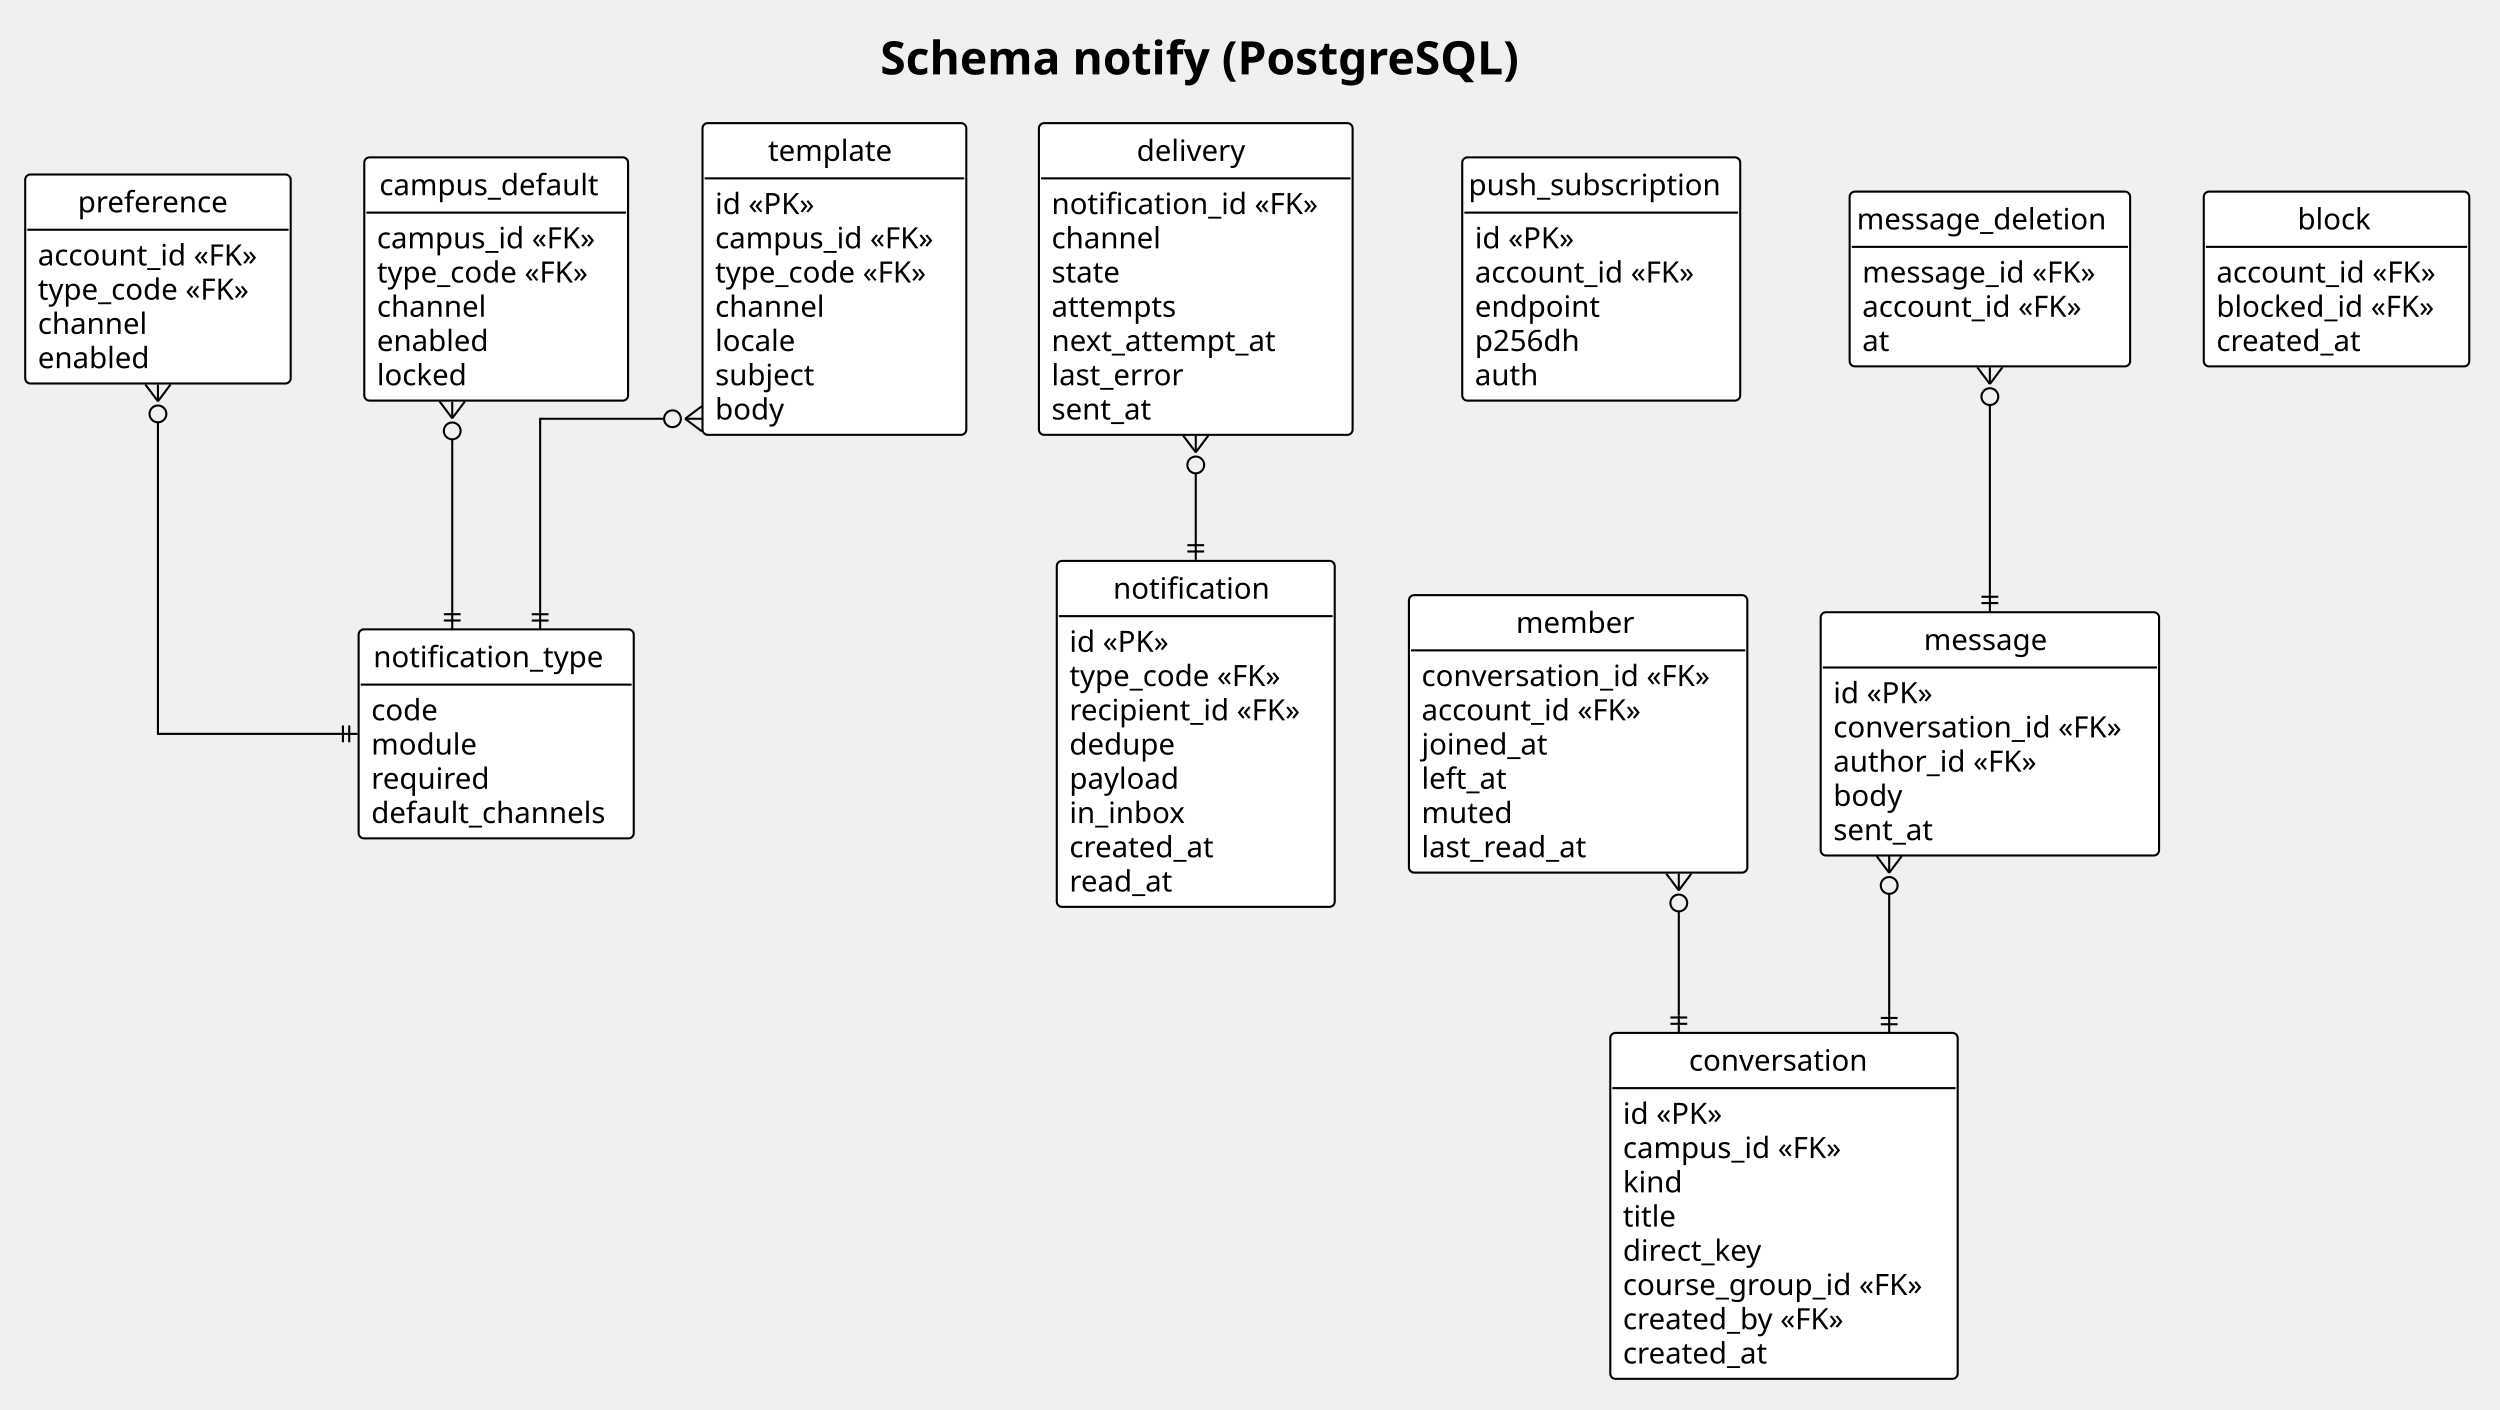
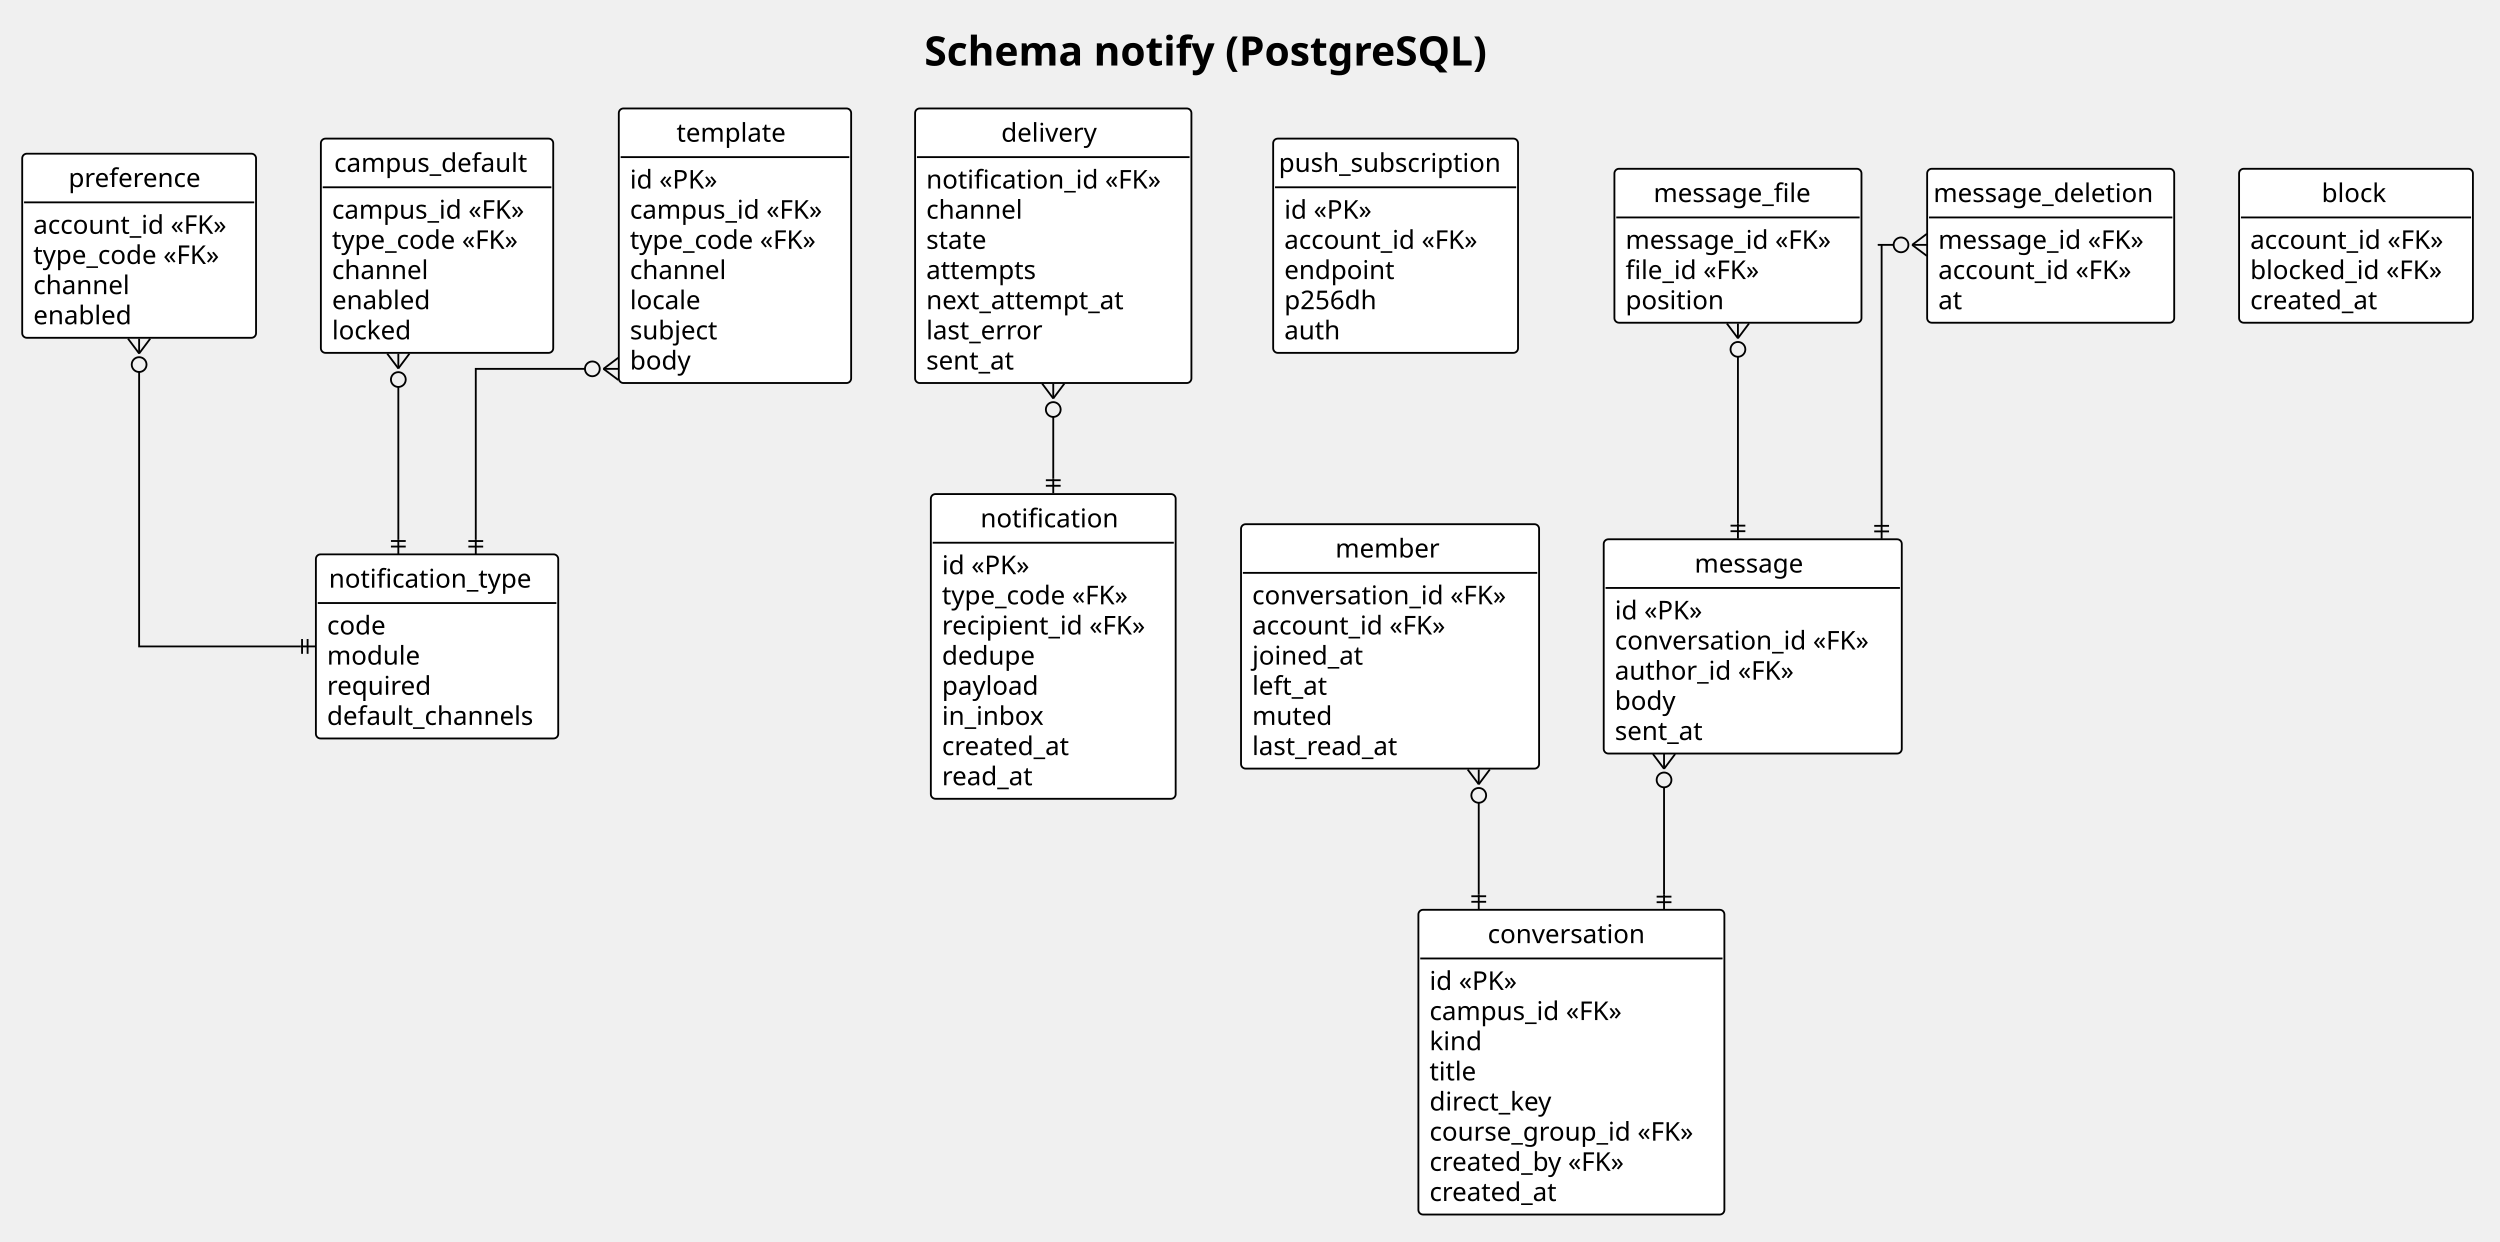
- <svg xmlns="http://www.w3.org/2000/svg" version="1.1" data-diagram-type="CLASS" style="width:1190px;height:671px;background:#FFFFFF;" width="1190px" height="671px" viewBox="0 0 1190 671" zoomAndPan="magnify" preserveAspectRatio="none" contentStyleType="text/css">
+ <svg xmlns="http://www.w3.org/2000/svg" version="1.1" data-diagram-type="CLASS" style="width:1351px;height:671px;background:#FFFFFF;" width="1351px" height="671px" viewBox="0 0 1351 671" zoomAndPan="magnify" preserveAspectRatio="none" contentStyleType="text/css">
  <defs />
  <g font-family="sans-serif" lengthAdjust="spacing">
    <g class="title" data-source-line="5">
-       <text x="419.01" y="35.421" fill="#000" font-size="22" textLength="350.346" font-weight="700" font-family="Verdana">Schema notify (PostgreSQL)</text>
+       <text x="499.51" y="35.421" fill="#000" font-size="22" textLength="350.346" font-weight="700" font-family="Verdana">Schema notify (PostgreSQL)</text>
    </g>
    <g class="entity" data-qualified-name="notification_type" id="ent0001" data-source-line="7">
      <rect x="170.71" y="299.579" width="130.952" height="99.484" fill="#FFF" style="stroke:#000;stroke-width:1;" rx="2.5" ry="2.5" />
      <text x="177.684" y="317.574" fill="#000" font-size="14" textLength="117.004" font-family="Verdana">notification_type</text>
      <line x1="171.71" y1="325.876" x2="300.662" y2="325.876" style="stroke:#000;stroke-width:1;" />
      <text x="176.71" y="342.871" fill="#000" font-size="14" textLength="33.763" font-family="Verdana">code</text>
      <text x="176.71" y="359.168" fill="#000" font-size="14" textLength="52.466" font-family="Verdana">module</text>
      <text x="176.71" y="375.465" fill="#000" font-size="14" textLength="59.274" font-family="Verdana">required</text>
      <text x="176.71" y="391.762" fill="#000" font-size="14" textLength="118.952" font-family="Verdana">default_channels</text>
    </g>
    <g class="entity" data-qualified-name="preference" id="ent0002" data-source-line="13">
      <rect x="12" y="83.059" width="126.365" height="99.484" fill="#FFF" style="stroke:#000;stroke-width:1;" rx="2.5" ry="2.5" />
      <text x="37.007" y="101.054" fill="#000" font-size="14" textLength="76.351" font-family="Verdana">preference</text>
      <line x1="13" y1="109.356" x2="137.365" y2="109.356" style="stroke:#000;stroke-width:1;" />
      <text x="18" y="126.351" fill="#000" font-size="14" textLength="114.365" font-family="Verdana">account_id «FK»</text>
      <text x="18" y="142.648" fill="#000" font-size="14" textLength="110.852" font-family="Verdana">type_code «FK»</text>
      <text x="18" y="158.945" fill="#000" font-size="14" textLength="55.398" font-family="Verdana">channel</text>
      <text x="18" y="175.242" fill="#000" font-size="14" textLength="56.342" font-family="Verdana">enabled</text>
    </g>
    <g class="entity" data-qualified-name="campus_default" id="ent0003" data-source-line="19">
      <rect x="173.4" y="74.909" width="125.559" height="115.781" fill="#FFF" style="stroke:#000;stroke-width:1;" rx="2.5" ry="2.5" />
      <text x="180.566" y="92.904" fill="#000" font-size="14" textLength="111.228" font-family="Verdana">campus_default</text>
      <line x1="174.4" y1="101.206" x2="297.959" y2="101.206" style="stroke:#000;stroke-width:1;" />
      <text x="179.4" y="118.201" fill="#000" font-size="14" textLength="113.559" font-family="Verdana">campus_id «FK»</text>
      <text x="179.4" y="134.498" fill="#000" font-size="14" textLength="110.852" font-family="Verdana">type_code «FK»</text>
      <text x="179.4" y="150.795" fill="#000" font-size="14" textLength="55.398" font-family="Verdana">channel</text>
      <text x="179.4" y="167.092" fill="#000" font-size="14" textLength="56.342" font-family="Verdana">enabled</text>
      <text x="179.4" y="183.389" fill="#000" font-size="14" textLength="45.76" font-family="Verdana">locked</text>
    </g>
    <g class="entity" data-qualified-name="template" id="ent0004" data-source-line="26">
      <rect x="334.4" y="58.609" width="125.559" height="148.375" fill="#FFF" style="stroke:#000;stroke-width:1;" rx="2.5" ry="2.5" />
      <text x="365.58" y="76.604" fill="#000" font-size="14" textLength="63.198" font-family="Verdana">template</text>
      <line x1="335.4" y1="84.906" x2="458.959" y2="84.906" style="stroke:#000;stroke-width:1;" />
      <text x="340.4" y="101.901" fill="#000" font-size="14" textLength="51.98" font-family="Verdana">id «PK»</text>
      <text x="340.4" y="118.198" fill="#000" font-size="14" textLength="113.559" font-family="Verdana">campus_id «FK»</text>
      <text x="340.4" y="134.495" fill="#000" font-size="14" textLength="110.852" font-family="Verdana">type_code «FK»</text>
      <text x="340.4" y="150.792" fill="#000" font-size="14" textLength="55.398" font-family="Verdana">channel</text>
      <text x="340.4" y="167.089" fill="#000" font-size="14" textLength="41.234" font-family="Verdana">locale</text>
      <text x="340.4" y="183.386" fill="#000" font-size="14" textLength="50.743" font-family="Verdana">subject</text>
      <text x="340.4" y="199.683" fill="#000" font-size="14" textLength="34.624" font-family="Verdana">body</text>
    </g>
    <g class="entity" data-qualified-name="notification" id="ent0005" data-source-line="35">
      <rect x="503.03" y="266.989" width="132.299" height="164.672" fill="#FFF" style="stroke:#000;stroke-width:1;" rx="2.5" ry="2.5" />
      <text x="529.815" y="284.984" fill="#000" font-size="14" textLength="78.729" font-family="Verdana">notification</text>
      <line x1="504.03" y1="293.286" x2="634.329" y2="293.286" style="stroke:#000;stroke-width:1;" />
      <text x="509.03" y="310.281" fill="#000" font-size="14" textLength="51.98" font-family="Verdana">id «PK»</text>
      <text x="509.03" y="326.578" fill="#000" font-size="14" textLength="110.852" font-family="Verdana">type_code «FK»</text>
      <text x="509.03" y="342.875" fill="#000" font-size="14" textLength="120.299" font-family="Verdana">recipient_id «FK»</text>
      <text x="509.03" y="359.172" fill="#000" font-size="14" textLength="52.76" font-family="Verdana">dedupe</text>
      <text x="509.03" y="375.469" fill="#000" font-size="14" textLength="55.672" font-family="Verdana">payload</text>
      <text x="509.03" y="391.766" fill="#000" font-size="14" textLength="58.263" font-family="Verdana">in_inbox</text>
      <text x="509.03" y="408.063" fill="#000" font-size="14" textLength="74.703" font-family="Verdana">created_at</text>
      <text x="509.03" y="424.359" fill="#000" font-size="14" textLength="52.903" font-family="Verdana">read_at</text>
    </g>
    <g class="entity" data-qualified-name="delivery" id="ent0006" data-source-line="45">
      <rect x="494.52" y="58.609" width="149.32" height="148.375" fill="#FFF" style="stroke:#000;stroke-width:1;" rx="2.5" ry="2.5" />
      <text x="541.071" y="76.604" fill="#000" font-size="14" textLength="56.219" font-family="Verdana">delivery</text>
      <line x1="495.52" y1="84.906" x2="642.84" y2="84.906" style="stroke:#000;stroke-width:1;" />
      <text x="500.52" y="101.901" fill="#000" font-size="14" textLength="137.32" font-family="Verdana">notification_id «FK»</text>
      <text x="500.52" y="118.198" fill="#000" font-size="14" textLength="55.398" font-family="Verdana">channel</text>
      <text x="500.52" y="134.495" fill="#000" font-size="14" textLength="35.465" font-family="Verdana">state</text>
      <text x="500.52" y="150.792" fill="#000" font-size="14" textLength="63.479" font-family="Verdana">attempts</text>
      <text x="500.52" y="167.089" fill="#000" font-size="14" textLength="115.514" font-family="Verdana">next_attempt_at</text>
      <text x="500.52" y="183.386" fill="#000" font-size="14" textLength="66.698" font-family="Verdana">last_error</text>
      <text x="500.52" y="199.683" fill="#000" font-size="14" textLength="51.338" font-family="Verdana">sent_at</text>
    </g>
    <g class="entity" data-qualified-name="push_subscription" id="ent0007" data-source-line="54">
-       <rect x="696.02" y="74.909" width="132.321" height="115.781" fill="#FFF" style="stroke:#000;stroke-width:1;" rx="2.5" ry="2.5" />
-       <text x="699.02" y="92.904" fill="#000" font-size="14" textLength="126.321" font-family="Verdana">push_subscription</text>
-       <line x1="697.02" y1="101.206" x2="827.341" y2="101.206" style="stroke:#000;stroke-width:1;" />
-       <text x="702.02" y="118.201" fill="#000" font-size="14" textLength="51.98" font-family="Verdana">id «PK»</text>
-       <text x="702.02" y="134.498" fill="#000" font-size="14" textLength="114.365" font-family="Verdana">account_id «FK»</text>
-       <text x="702.02" y="150.795" fill="#000" font-size="14" textLength="62.077" font-family="Verdana">endpoint</text>
-       <text x="702.02" y="167.092" fill="#000" font-size="14" textLength="53.368" font-family="Verdana">p256dh</text>
-       <text x="702.02" y="183.389" fill="#000" font-size="14" textLength="31.814" font-family="Verdana">auth</text>
+       <rect x="688.02" y="74.909" width="132.321" height="115.781" fill="#FFF" style="stroke:#000;stroke-width:1;" rx="2.5" ry="2.5" />
+       <text x="691.02" y="92.904" fill="#000" font-size="14" textLength="126.321" font-family="Verdana">push_subscription</text>
+       <line x1="689.02" y1="101.206" x2="819.341" y2="101.206" style="stroke:#000;stroke-width:1;" />
+       <text x="694.02" y="118.201" fill="#000" font-size="14" textLength="51.98" font-family="Verdana">id «PK»</text>
+       <text x="694.02" y="134.498" fill="#000" font-size="14" textLength="114.365" font-family="Verdana">account_id «FK»</text>
+       <text x="694.02" y="150.795" fill="#000" font-size="14" textLength="62.077" font-family="Verdana">endpoint</text>
+       <text x="694.02" y="167.092" fill="#000" font-size="14" textLength="53.368" font-family="Verdana">p256dh</text>
+       <text x="694.02" y="183.389" fill="#000" font-size="14" textLength="31.814" font-family="Verdana">auth</text>
    </g>
    <g class="entity" data-qualified-name="conversation" id="ent0008" data-source-line="61">
      <rect x="766.5" y="491.659" width="165.357" height="164.672" fill="#FFF" style="stroke:#000;stroke-width:1;" rx="2.5" ry="2.5" />
      <text x="803.938" y="509.654" fill="#000" font-size="14" textLength="90.48" font-family="Verdana">conversation</text>
      <line x1="767.5" y1="517.956" x2="930.857" y2="517.956" style="stroke:#000;stroke-width:1;" />
      <text x="772.5" y="534.951" fill="#000" font-size="14" textLength="51.98" font-family="Verdana">id «PK»</text>
      <text x="772.5" y="551.248" fill="#000" font-size="14" textLength="113.559" font-family="Verdana">campus_id «FK»</text>
      <text x="772.5" y="567.545" fill="#000" font-size="14" textLength="29.757" font-family="Verdana">kind</text>
      <text x="772.5" y="583.842" fill="#000" font-size="14" textLength="27.371" font-family="Verdana">title</text>
      <text x="772.5" y="600.139" fill="#000" font-size="14" textLength="72.338" font-family="Verdana">direct_key</text>
      <text x="772.5" y="616.436" fill="#000" font-size="14" textLength="153.357" font-family="Verdana">course_group_id «FK»</text>
      <text x="772.5" y="632.733" fill="#000" font-size="14" textLength="116.621" font-family="Verdana">created_by «FK»</text>
      <text x="772.5" y="649.029" fill="#000" font-size="14" textLength="74.703" font-family="Verdana">created_at</text>
    </g>
    <g class="entity" data-qualified-name="member" id="ent0009" data-source-line="71">
      <rect x="670.65" y="283.279" width="161.071" height="132.078" fill="#FFF" style="stroke:#000;stroke-width:1;" rx="2.5" ry="2.5" />
      <text x="721.613" y="301.274" fill="#000" font-size="14" textLength="59.145" font-family="Verdana">member</text>
      <line x1="671.65" y1="309.576" x2="830.721" y2="309.576" style="stroke:#000;stroke-width:1;" />
      <text x="676.65" y="326.571" fill="#000" font-size="14" textLength="149.071" font-family="Verdana">conversation_id «FK»</text>
      <text x="676.65" y="342.868" fill="#000" font-size="14" textLength="114.365" font-family="Verdana">account_id «FK»</text>
      <text x="676.65" y="359.165" fill="#000" font-size="14" textLength="63.786" font-family="Verdana">joined_at</text>
      <text x="676.65" y="375.462" fill="#000" font-size="14" textLength="43.989" font-family="Verdana">left_at</text>
      <text x="676.65" y="391.759" fill="#000" font-size="14" textLength="45.5" font-family="Verdana">muted</text>
      <text x="676.65" y="408.056" fill="#000" font-size="14" textLength="85.155" font-family="Verdana">last_read_at</text>
    </g>
    <g class="entity" data-qualified-name="message" id="ent0010" data-source-line="79">
      <rect x="866.65" y="291.429" width="161.071" height="115.781" fill="#FFF" style="stroke:#000;stroke-width:1;" rx="2.5" ry="2.5" />
      <text x="915.727" y="309.424" fill="#000" font-size="14" textLength="62.918" font-family="Verdana">message</text>
      <line x1="867.65" y1="317.726" x2="1026.721" y2="317.726" style="stroke:#000;stroke-width:1;" />
      <text x="872.65" y="334.721" fill="#000" font-size="14" textLength="51.98" font-family="Verdana">id «PK»</text>
      <text x="872.65" y="351.018" fill="#000" font-size="14" textLength="149.071" font-family="Verdana">conversation_id «FK»</text>
      <text x="872.65" y="367.315" fill="#000" font-size="14" textLength="104.727" font-family="Verdana">author_id «FK»</text>
      <text x="872.65" y="383.612" fill="#000" font-size="14" textLength="34.624" font-family="Verdana">body</text>
      <text x="872.65" y="399.909" fill="#000" font-size="14" textLength="51.338" font-family="Verdana">sent_at</text>
    </g>
-     <g class="entity" data-qualified-name="message_deletion" id="ent0011" data-source-line="86">
-       <rect x="880.43" y="91.209" width="133.509" height="83.188" fill="#FFF" style="stroke:#000;stroke-width:1;" rx="2.5" ry="2.5" />
-       <text x="883.815" y="109.204" fill="#000" font-size="14" textLength="126.738" font-family="Verdana">message_deletion</text>
-       <line x1="881.43" y1="117.506" x2="1012.939" y2="117.506" style="stroke:#000;stroke-width:1;" />
-       <text x="886.43" y="134.501" fill="#000" font-size="14" textLength="121.509" font-family="Verdana">message_id «FK»</text>
-       <text x="886.43" y="150.798" fill="#000" font-size="14" textLength="114.365" font-family="Verdana">account_id «FK»</text>
-       <text x="886.43" y="167.095" fill="#000" font-size="14" textLength="14.068" font-family="Verdana">at</text>
-     </g>
-     <g class="entity" data-qualified-name="block" id="ent0012" data-source-line="91">
-       <rect x="1049" y="91.209" width="126.365" height="83.188" fill="#FFF" style="stroke:#000;stroke-width:1;" rx="2.5" ry="2.5" />
-       <text x="1093.609" y="109.204" fill="#000" font-size="14" textLength="37.146" font-family="Verdana">block</text>
-       <line x1="1050" y1="117.506" x2="1174.365" y2="117.506" style="stroke:#000;stroke-width:1;" />
-       <text x="1055" y="134.501" fill="#000" font-size="14" textLength="114.365" font-family="Verdana">account_id «FK»</text>
-       <text x="1055" y="150.798" fill="#000" font-size="14" textLength="113.237" font-family="Verdana">blocked_id «FK»</text>
-       <text x="1055" y="167.095" fill="#000" font-size="14" textLength="74.703" font-family="Verdana">created_at</text>
-     </g>
-     <g class="link" data-entity-1="ent0002" data-entity-2="ent0001" id="lnk13" data-source-line="97" data-link-type="crowfoot">
-       <path d="M75.18,201.019 C75.18,264.989 75.18,349.329 75.18,349.329 C75.18,349.329 117.77,349.329 162.23,349.329" style="stroke:#000;stroke-width:1;" fill="none" id="preference-notification_type" codeLine="97" />
+     <g class="entity" data-qualified-name="message_file" id="ent0011" data-source-line="86">
+       <rect x="872.43" y="91.209" width="133.509" height="83.188" fill="#FFF" style="stroke:#000;stroke-width:1;" rx="2.5" ry="2.5" />
+       <text x="893.565" y="109.204" fill="#000" font-size="14" textLength="91.239" font-family="Verdana">message_file</text>
+       <line x1="873.43" y1="117.506" x2="1004.939" y2="117.506" style="stroke:#000;stroke-width:1;" />
+       <text x="878.43" y="134.501" fill="#000" font-size="14" textLength="121.509" font-family="Verdana">message_id «FK»</text>
+       <text x="878.43" y="150.798" fill="#000" font-size="14" textLength="79.912" font-family="Verdana">file_id «FK»</text>
+       <text x="878.43" y="167.095" fill="#000" font-size="14" textLength="55.453" font-family="Verdana">position</text>
+     </g>
+     <g class="entity" data-qualified-name="message_deletion" id="ent0012" data-source-line="91">
+       <rect x="1041.43" y="91.209" width="133.509" height="83.188" fill="#FFF" style="stroke:#000;stroke-width:1;" rx="2.5" ry="2.5" />
+       <text x="1044.815" y="109.204" fill="#000" font-size="14" textLength="126.738" font-family="Verdana">message_deletion</text>
+       <line x1="1042.43" y1="117.506" x2="1173.939" y2="117.506" style="stroke:#000;stroke-width:1;" />
+       <text x="1047.43" y="134.501" fill="#000" font-size="14" textLength="121.509" font-family="Verdana">message_id «FK»</text>
+       <text x="1047.43" y="150.798" fill="#000" font-size="14" textLength="114.365" font-family="Verdana">account_id «FK»</text>
+       <text x="1047.43" y="167.095" fill="#000" font-size="14" textLength="14.068" font-family="Verdana">at</text>
+     </g>
+     <g class="entity" data-qualified-name="block" id="ent0013" data-source-line="96">
+       <rect x="1210" y="91.209" width="126.365" height="83.188" fill="#FFF" style="stroke:#000;stroke-width:1;" rx="2.5" ry="2.5" />
+       <text x="1254.609" y="109.204" fill="#000" font-size="14" textLength="37.146" font-family="Verdana">block</text>
+       <line x1="1211" y1="117.506" x2="1335.365" y2="117.506" style="stroke:#000;stroke-width:1;" />
+       <text x="1216" y="134.501" fill="#000" font-size="14" textLength="114.365" font-family="Verdana">account_id «FK»</text>
+       <text x="1216" y="150.798" fill="#000" font-size="14" textLength="113.237" font-family="Verdana">blocked_id «FK»</text>
+       <text x="1216" y="167.095" fill="#000" font-size="14" textLength="74.703" font-family="Verdana">created_at</text>
+     </g>
+     <g class="link" data-entity-1="ent0002" data-entity-2="ent0001" id="lnk14" data-source-line="102" data-link-type="crowfoot">
+       <path d="M75.18,201.019 C75.18,264.989 75.18,349.329 75.18,349.329 C75.18,349.329 117.77,349.329 162.23,349.329" style="stroke:#000;stroke-width:1;" fill="none" id="preference-notification_type" codeLine="102" />
      <line x1="75.18" y1="191.019" x2="69.18" y2="183.019" style="stroke:#000;stroke-width:1;" />
      <line x1="75.18" y1="191.019" x2="81.18" y2="183.019" style="stroke:#000;stroke-width:1;" />
      <line x1="75.18" y1="191.019" x2="75.18" y2="183.019" style="stroke:#000;stroke-width:1;" />
      <ellipse cx="75.18" cy="197.019" rx="4" ry="4" fill="none" style="stroke:#000;stroke-width:1;" />
      <line x1="166.23" y1="345.329" x2="166.23" y2="353.329" style="stroke:#000;stroke-width:1;" />
      <line x1="163.23" y1="345.329" x2="163.23" y2="353.329" style="stroke:#000;stroke-width:1;" />
      <line x1="162.23" y1="349.329" x2="170.23" y2="349.329" style="stroke:#000;stroke-width:1;" />
    </g>
-     <g class="link" data-entity-1="ent0003" data-entity-2="ent0001" id="lnk14" data-source-line="98" data-link-type="crowfoot">
-       <path d="M215.26,209.109 C215.26,242.929 215.26,259.079 215.26,291.359" style="stroke:#000;stroke-width:1;" fill="none" id="campus_default-notification_type" codeLine="98" />
+     <g class="link" data-entity-1="ent0003" data-entity-2="ent0001" id="lnk15" data-source-line="103" data-link-type="crowfoot">
+       <path d="M215.26,209.109 C215.26,242.929 215.26,259.079 215.26,291.359" style="stroke:#000;stroke-width:1;" fill="none" id="campus_default-notification_type" codeLine="103" />
      <line x1="215.26" y1="199.109" x2="209.26" y2="191.109" style="stroke:#000;stroke-width:1;" />
      <line x1="215.26" y1="199.109" x2="221.26" y2="191.109" style="stroke:#000;stroke-width:1;" />
      <line x1="215.26" y1="199.109" x2="215.26" y2="191.109" style="stroke:#000;stroke-width:1;" />
      <ellipse cx="215.26" cy="205.109" rx="4" ry="4" fill="none" style="stroke:#000;stroke-width:1;" />
      <line x1="219.26" y1="295.359" x2="211.26" y2="295.359" style="stroke:#000;stroke-width:1;" />
      <line x1="219.26" y1="292.359" x2="211.26" y2="292.359" style="stroke:#000;stroke-width:1;" />
      <line x1="215.26" y1="291.359" x2="215.26" y2="299.359" style="stroke:#000;stroke-width:1;" />
    </g>
-     <g class="link" data-entity-1="ent0004" data-entity-2="ent0001" id="lnk15" data-source-line="99" data-link-type="crowfoot">
-       <path d="M316.11,199.329 C278.93,199.329 257.11,199.329 257.11,199.329 C257.11,199.329 257.11,247.739 257.11,291.379" style="stroke:#000;stroke-width:1;" fill="none" id="template-notification_type" codeLine="99" />
+     <g class="link" data-entity-1="ent0004" data-entity-2="ent0001" id="lnk16" data-source-line="104" data-link-type="crowfoot">
+       <path d="M316.11,199.329 C278.93,199.329 257.11,199.329 257.11,199.329 C257.11,199.329 257.11,247.739 257.11,291.379" style="stroke:#000;stroke-width:1;" fill="none" id="template-notification_type" codeLine="104" />
      <line x1="326.11" y1="199.329" x2="334.11" y2="193.329" style="stroke:#000;stroke-width:1;" />
      <line x1="326.11" y1="199.329" x2="334.11" y2="205.329" style="stroke:#000;stroke-width:1;" />
      <line x1="326.11" y1="199.329" x2="334.11" y2="199.329" style="stroke:#000;stroke-width:1;" />
      <ellipse cx="320.11" cy="199.329" rx="4" ry="4" fill="none" style="stroke:#000;stroke-width:1;" />
      <line x1="261.11" y1="295.379" x2="253.11" y2="295.379" style="stroke:#000;stroke-width:1;" />
      <line x1="261.11" y1="292.379" x2="253.11" y2="292.379" style="stroke:#000;stroke-width:1;" />
      <line x1="257.11" y1="291.379" x2="257.11" y2="299.379" style="stroke:#000;stroke-width:1;" />
    </g>
-     <g class="link" data-entity-1="ent0006" data-entity-2="ent0005" id="lnk16" data-source-line="100" data-link-type="crowfoot">
-       <path d="M569.18,225.309 C569.18,244.399 569.18,239.029 569.18,258.509" style="stroke:#000;stroke-width:1;" fill="none" id="delivery-notification" codeLine="100" />
+     <g class="link" data-entity-1="ent0006" data-entity-2="ent0005" id="lnk17" data-source-line="105" data-link-type="crowfoot">
+       <path d="M569.18,225.309 C569.18,244.399 569.18,239.029 569.18,258.509" style="stroke:#000;stroke-width:1;" fill="none" id="delivery-notification" codeLine="105" />
      <line x1="569.18" y1="215.309" x2="563.18" y2="207.309" style="stroke:#000;stroke-width:1;" />
      <line x1="569.18" y1="215.309" x2="575.18" y2="207.309" style="stroke:#000;stroke-width:1;" />
      <line x1="569.18" y1="215.309" x2="569.18" y2="207.309" style="stroke:#000;stroke-width:1;" />
      <ellipse cx="569.18" cy="221.309" rx="4" ry="4" fill="none" style="stroke:#000;stroke-width:1;" />
      <line x1="573.18" y1="262.509" x2="565.18" y2="262.509" style="stroke:#000;stroke-width:1;" />
      <line x1="573.18" y1="259.509" x2="565.18" y2="259.509" style="stroke:#000;stroke-width:1;" />
      <line x1="569.18" y1="258.509" x2="569.18" y2="266.509" style="stroke:#000;stroke-width:1;" />
    </g>
-     <g class="link" data-entity-1="ent0009" data-entity-2="ent0008" id="lnk17" data-source-line="101" data-link-type="crowfoot">
-       <path d="M799.11,433.819 C799.11,457.499 799.11,458.459 799.11,483.329" style="stroke:#000;stroke-width:1;" fill="none" id="member-conversation" codeLine="101" />
+     <g class="link" data-entity-1="ent0009" data-entity-2="ent0008" id="lnk18" data-source-line="106" data-link-type="crowfoot">
+       <path d="M799.11,433.819 C799.11,457.499 799.11,458.459 799.11,483.329" style="stroke:#000;stroke-width:1;" fill="none" id="member-conversation" codeLine="106" />
      <line x1="799.11" y1="423.819" x2="793.11" y2="415.819" style="stroke:#000;stroke-width:1;" />
      <line x1="799.11" y1="423.819" x2="805.11" y2="415.819" style="stroke:#000;stroke-width:1;" />
      <line x1="799.11" y1="423.819" x2="799.11" y2="415.819" style="stroke:#000;stroke-width:1;" />
      <ellipse cx="799.11" cy="429.819" rx="4" ry="4" fill="none" style="stroke:#000;stroke-width:1;" />
      <line x1="803.11" y1="487.329" x2="795.11" y2="487.329" style="stroke:#000;stroke-width:1;" />
      <line x1="803.11" y1="484.329" x2="795.11" y2="484.329" style="stroke:#000;stroke-width:1;" />
      <line x1="799.11" y1="483.329" x2="799.11" y2="491.329" style="stroke:#000;stroke-width:1;" />
    </g>
-     <g class="link" data-entity-1="ent0010" data-entity-2="ent0008" id="lnk18" data-source-line="102" data-link-type="crowfoot">
-       <path d="M899.25,425.469 C899.25,451.089 899.25,455.639 899.25,483.549" style="stroke:#000;stroke-width:1;" fill="none" id="message-conversation" codeLine="102" />
+     <g class="link" data-entity-1="ent0010" data-entity-2="ent0008" id="lnk19" data-source-line="107" data-link-type="crowfoot">
+       <path d="M899.25,425.469 C899.25,451.089 899.25,455.639 899.25,483.549" style="stroke:#000;stroke-width:1;" fill="none" id="message-conversation" codeLine="107" />
      <line x1="899.25" y1="415.469" x2="893.25" y2="407.469" style="stroke:#000;stroke-width:1;" />
      <line x1="899.25" y1="415.469" x2="905.25" y2="407.469" style="stroke:#000;stroke-width:1;" />
      <line x1="899.25" y1="415.469" x2="899.25" y2="407.469" style="stroke:#000;stroke-width:1;" />
      <ellipse cx="899.25" cy="421.469" rx="4" ry="4" fill="none" style="stroke:#000;stroke-width:1;" />
      <line x1="903.25" y1="487.549" x2="895.25" y2="487.549" style="stroke:#000;stroke-width:1;" />
      <line x1="903.25" y1="484.549" x2="895.25" y2="484.549" style="stroke:#000;stroke-width:1;" />
      <line x1="899.25" y1="483.549" x2="899.25" y2="491.549" style="stroke:#000;stroke-width:1;" />
    </g>
-     <g class="link" data-entity-1="ent0011" data-entity-2="ent0010" id="lnk19" data-source-line="103" data-link-type="crowfoot">
-       <path d="M947.18,192.799 C947.18,225.889 947.18,246.379 947.18,283.059" style="stroke:#000;stroke-width:1;" fill="none" id="message_deletion-message" codeLine="103" />
-       <line x1="947.18" y1="182.799" x2="941.18" y2="174.799" style="stroke:#000;stroke-width:1;" />
-       <line x1="947.18" y1="182.799" x2="953.18" y2="174.799" style="stroke:#000;stroke-width:1;" />
-       <line x1="947.18" y1="182.799" x2="947.18" y2="174.799" style="stroke:#000;stroke-width:1;" />
-       <ellipse cx="947.18" cy="188.799" rx="4" ry="4" fill="none" style="stroke:#000;stroke-width:1;" />
-       <line x1="951.18" y1="287.059" x2="943.18" y2="287.059" style="stroke:#000;stroke-width:1;" />
-       <line x1="951.18" y1="284.059" x2="943.18" y2="284.059" style="stroke:#000;stroke-width:1;" />
-       <line x1="947.18" y1="283.059" x2="947.18" y2="291.059" style="stroke:#000;stroke-width:1;" />
+     <g class="link" data-entity-1="ent0012" data-entity-2="ent0010" id="lnk20" data-source-line="108" data-link-type="crowfoot">
+       <path d="M1023.31,132.329 C1009.38,132.329 1016.83,132.329 1016.83,132.329 C1016.83,132.329 1016.83,218.899 1016.83,283.169" style="stroke:#000;stroke-width:1;" fill="none" id="message_deletion-message" codeLine="108" />
+       <line x1="1033.31" y1="132.329" x2="1041.31" y2="126.329" style="stroke:#000;stroke-width:1;" />
+       <line x1="1033.31" y1="132.329" x2="1041.31" y2="138.329" style="stroke:#000;stroke-width:1;" />
+       <line x1="1033.31" y1="132.329" x2="1041.31" y2="132.329" style="stroke:#000;stroke-width:1;" />
+       <ellipse cx="1027.31" cy="132.329" rx="4" ry="4" fill="none" style="stroke:#000;stroke-width:1;" />
+       <line x1="1020.83" y1="287.169" x2="1012.83" y2="287.169" style="stroke:#000;stroke-width:1;" />
+       <line x1="1020.83" y1="284.169" x2="1012.83" y2="284.169" style="stroke:#000;stroke-width:1;" />
+       <line x1="1016.83" y1="283.169" x2="1016.83" y2="291.169" style="stroke:#000;stroke-width:1;" />
+     </g>
+     <g class="link" data-entity-1="ent0011" data-entity-2="ent0010" id="lnk21" data-source-line="109" data-link-type="crowfoot">
+       <path d="M939.18,192.799 C939.18,225.889 939.18,246.379 939.18,283.059" style="stroke:#000;stroke-width:1;" fill="none" id="message_file-message" codeLine="109" />
+       <line x1="939.18" y1="182.799" x2="933.18" y2="174.799" style="stroke:#000;stroke-width:1;" />
+       <line x1="939.18" y1="182.799" x2="945.18" y2="174.799" style="stroke:#000;stroke-width:1;" />
+       <line x1="939.18" y1="182.799" x2="939.18" y2="174.799" style="stroke:#000;stroke-width:1;" />
+       <ellipse cx="939.18" cy="188.799" rx="4" ry="4" fill="none" style="stroke:#000;stroke-width:1;" />
+       <line x1="943.18" y1="287.059" x2="935.18" y2="287.059" style="stroke:#000;stroke-width:1;" />
+       <line x1="943.18" y1="284.059" x2="935.18" y2="284.059" style="stroke:#000;stroke-width:1;" />
+       <line x1="939.18" y1="283.059" x2="939.18" y2="291.059" style="stroke:#000;stroke-width:1;" />
    </g>
  </g>
</svg>
